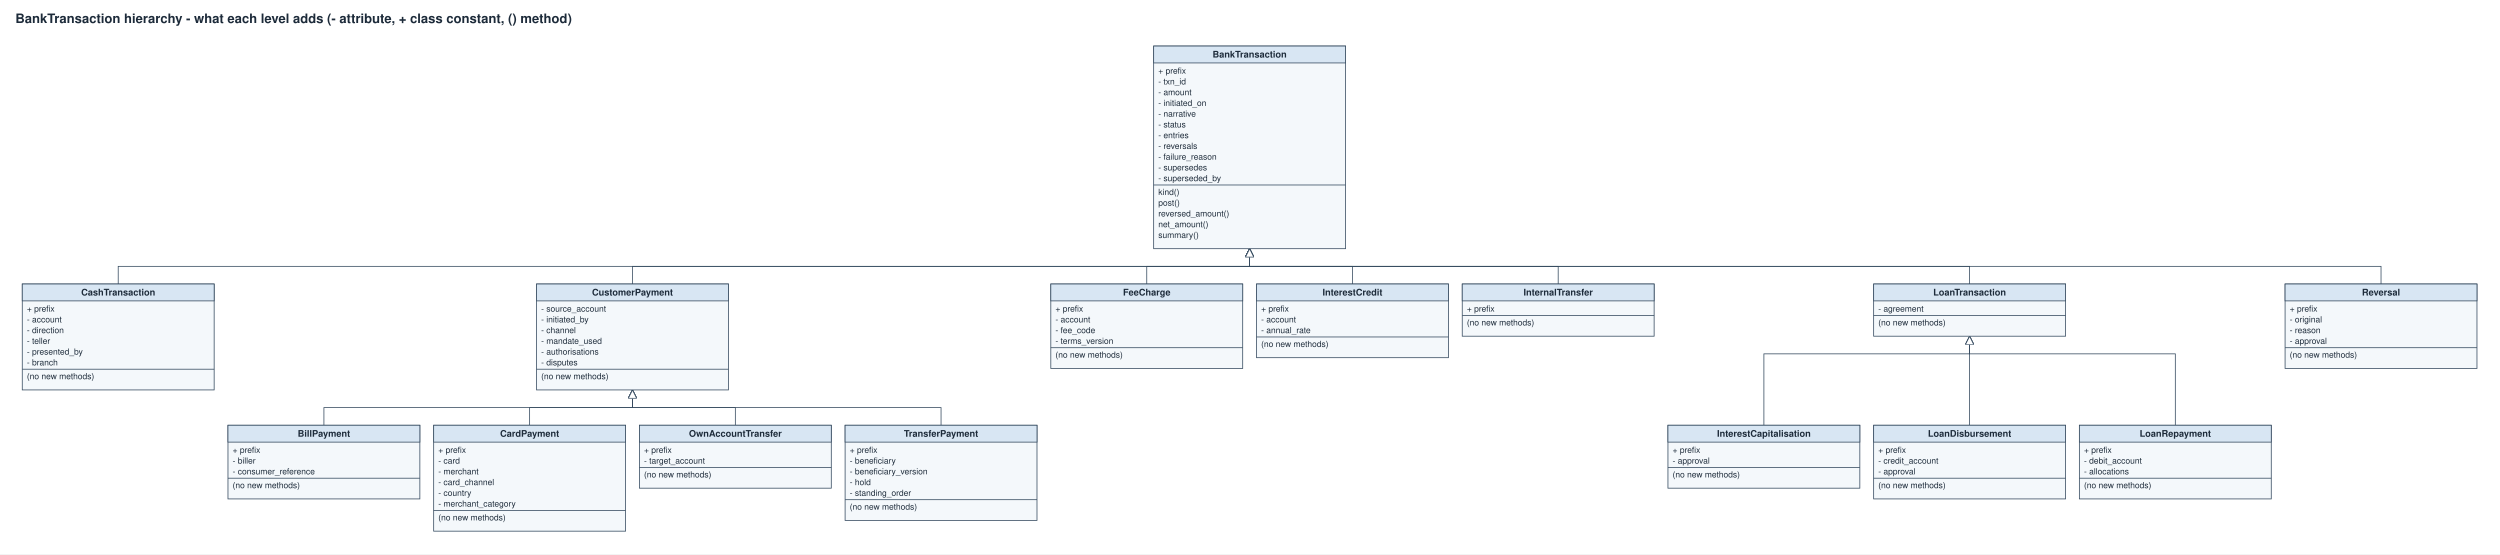
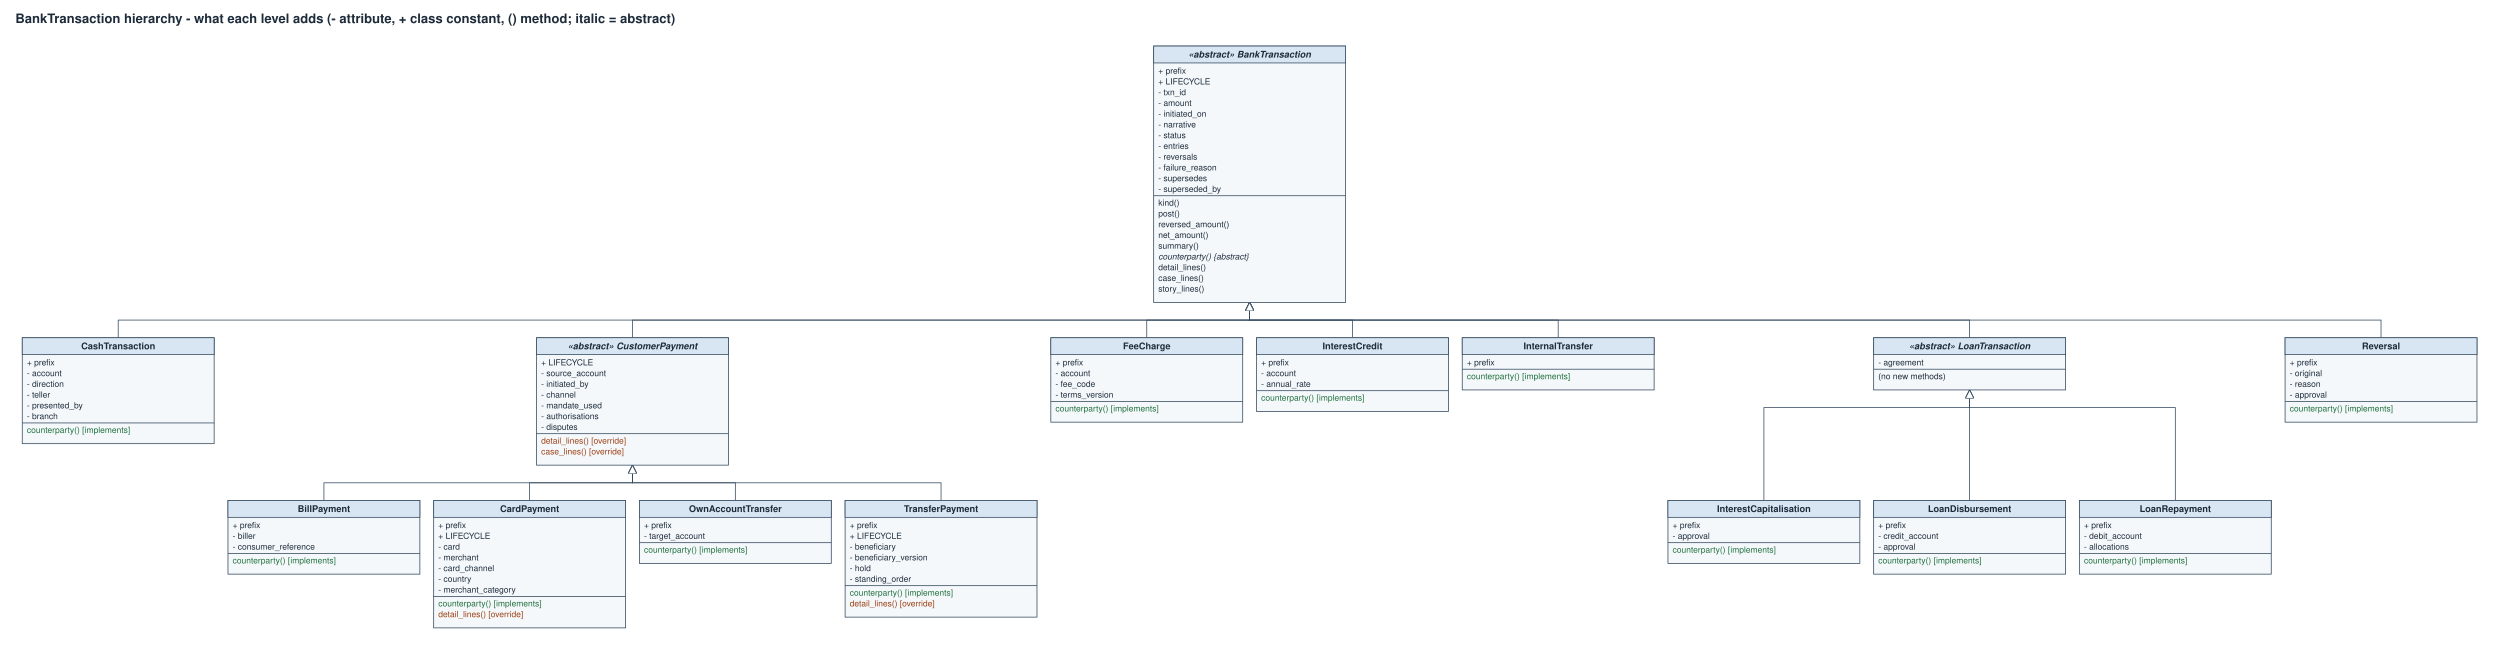
- <svg xmlns="http://www.w3.org/2000/svg" width="3257" height="722" font-family="Helvetica, Arial, sans-serif" font-size="11">
+ <svg xmlns="http://www.w3.org/2000/svg" width="3257" height="848" font-family="Helvetica, Arial, sans-serif" font-size="11">
  <rect width="100%" height="100%" fill="#ffffff" />
  <defs>
    <marker id="tri" viewBox="0 0 10 10" refX="10" refY="5" markerWidth="11" markerHeight="11" orient="auto">
      <path d="M0,0 L10,5 L0,10 z" fill="#ffffff" stroke="#34495e" />
    </marker>
  </defs>
-   <text x="20" y="30" font-size="17" font-weight="bold" fill="#1d2b3a">BankTransaction hierarchy - what each level adds (- attribute, + class constant, () method)</text>
-   <polyline points="154,370 154,347 1628,347 1628,324" fill="none" stroke="#34495e" marker-end="url(#tri)" />
-   <polyline points="824,370 824,347 1628,347 1628,324" fill="none" stroke="#34495e" marker-end="url(#tri)" />
-   <polyline points="422,554 422,531 824,531 824,508" fill="none" stroke="#34495e" marker-end="url(#tri)" />
-   <polyline points="690,554 690,531 824,531 824,508" fill="none" stroke="#34495e" marker-end="url(#tri)" />
-   <polyline points="958,554 958,531 824,531 824,508" fill="none" stroke="#34495e" marker-end="url(#tri)" />
-   <polyline points="1226,554 1226,531 824,531 824,508" fill="none" stroke="#34495e" marker-end="url(#tri)" />
-   <polyline points="1494,370 1494,347 1628,347 1628,324" fill="none" stroke="#34495e" marker-end="url(#tri)" />
-   <polyline points="1762,370 1762,347 1628,347 1628,324" fill="none" stroke="#34495e" marker-end="url(#tri)" />
-   <polyline points="2030,370 2030,347 1628,347 1628,324" fill="none" stroke="#34495e" marker-end="url(#tri)" />
-   <polyline points="2566,370 2566,347 1628,347 1628,324" fill="none" stroke="#34495e" marker-end="url(#tri)" />
-   <polyline points="2298,554 2298,461 2566,461 2566,438" fill="none" stroke="#34495e" marker-end="url(#tri)" />
-   <polyline points="2566,554 2566,461 2566,461 2566,438" fill="none" stroke="#34495e" marker-end="url(#tri)" />
-   <polyline points="2834,554 2834,461 2566,461 2566,438" fill="none" stroke="#34495e" marker-end="url(#tri)" />
-   <polyline points="3102,370 3102,347 1628,347 1628,324" fill="none" stroke="#34495e" marker-end="url(#tri)" />
-   <rect x="1503" y="60" width="250" height="264" fill="#f4f8fb" stroke="#34495e" />
+   <text x="20" y="30" font-size="17" font-weight="bold" fill="#1d2b3a">BankTransaction hierarchy - what each level adds (- attribute, + class constant, () method; italic = abstract)</text>
+   <polyline points="154,440 154,417 1628,417 1628,394" fill="none" stroke="#34495e" marker-end="url(#tri)" />
+   <polyline points="824,440 824,417 1628,417 1628,394" fill="none" stroke="#34495e" marker-end="url(#tri)" />
+   <polyline points="422,652 422,629 824,629 824,606" fill="none" stroke="#34495e" marker-end="url(#tri)" />
+   <polyline points="690,652 690,629 824,629 824,606" fill="none" stroke="#34495e" marker-end="url(#tri)" />
+   <polyline points="958,652 958,629 824,629 824,606" fill="none" stroke="#34495e" marker-end="url(#tri)" />
+   <polyline points="1226,652 1226,629 824,629 824,606" fill="none" stroke="#34495e" marker-end="url(#tri)" />
+   <polyline points="1494,440 1494,417 1628,417 1628,394" fill="none" stroke="#34495e" marker-end="url(#tri)" />
+   <polyline points="1762,440 1762,417 1628,417 1628,394" fill="none" stroke="#34495e" marker-end="url(#tri)" />
+   <polyline points="2030,440 2030,417 1628,417 1628,394" fill="none" stroke="#34495e" marker-end="url(#tri)" />
+   <polyline points="2566,440 2566,417 1628,417 1628,394" fill="none" stroke="#34495e" marker-end="url(#tri)" />
+   <polyline points="2298,652 2298,531 2566,531 2566,508" fill="none" stroke="#34495e" marker-end="url(#tri)" />
+   <polyline points="2566,652 2566,531 2566,531 2566,508" fill="none" stroke="#34495e" marker-end="url(#tri)" />
+   <polyline points="2834,652 2834,531 2566,531 2566,508" fill="none" stroke="#34495e" marker-end="url(#tri)" />
+   <polyline points="3102,440 3102,417 1628,417 1628,394" fill="none" stroke="#34495e" marker-end="url(#tri)" />
+   <rect x="1503" y="60" width="250" height="334" fill="#f4f8fb" stroke="#34495e" />
  <rect x="1503" y="60" width="250" height="22" fill="#d8e6f3" stroke="#34495e" />
-   <text x="1628" y="75" text-anchor="middle" font-weight="bold" font-size="12" fill="#1d2b3a">BankTransaction</text>
+   <text x="1628" y="75" text-anchor="middle" font-weight="bold" font-size="12" fill="#1d2b3a" font-style="italic">«abstract» BankTransaction</text>
  <text x="1509" y="96" fill="#1d2b3a">+ prefix</text>
-   <text x="1509" y="110" fill="#1d2b3a">- txn_id</text>
-   <text x="1509" y="124" fill="#1d2b3a">- amount</text>
-   <text x="1509" y="138" fill="#1d2b3a">- initiated_on</text>
-   <text x="1509" y="152" fill="#1d2b3a">- narrative</text>
-   <text x="1509" y="166" fill="#1d2b3a">- status</text>
-   <text x="1509" y="180" fill="#1d2b3a">- entries</text>
-   <text x="1509" y="194" fill="#1d2b3a">- reversals</text>
-   <text x="1509" y="208" fill="#1d2b3a">- failure_reason</text>
-   <text x="1509" y="222" fill="#1d2b3a">- supersedes</text>
-   <text x="1509" y="236" fill="#1d2b3a">- superseded_by</text>
-   <line x1="1503" y1="241" x2="1753" y2="241" stroke="#34495e" />
-   <text x="1509" y="254" fill="#1d2b3a">kind()</text>
-   <text x="1509" y="268" fill="#1d2b3a">post()</text>
-   <text x="1509" y="282" fill="#1d2b3a">reversed_amount()</text>
-   <text x="1509" y="296" fill="#1d2b3a">net_amount()</text>
-   <text x="1509" y="310" fill="#1d2b3a">summary()</text>
-   <rect x="29" y="370" width="250" height="138" fill="#f4f8fb" stroke="#34495e" />
-   <rect x="29" y="370" width="250" height="22" fill="#d8e6f3" stroke="#34495e" />
-   <text x="154" y="385" text-anchor="middle" font-weight="bold" font-size="12" fill="#1d2b3a">CashTransaction</text>
-   <text x="35" y="406" fill="#1d2b3a">+ prefix</text>
-   <text x="35" y="420" fill="#1d2b3a">- account</text>
-   <text x="35" y="434" fill="#1d2b3a">- direction</text>
-   <text x="35" y="448" fill="#1d2b3a">- teller</text>
-   <text x="35" y="462" fill="#1d2b3a">- presented_by</text>
-   <text x="35" y="476" fill="#1d2b3a">- branch</text>
-   <line x1="29" y1="481" x2="279" y2="481" stroke="#34495e" />
-   <text x="35" y="494" fill="#1d2b3a">(no new methods)</text>
-   <rect x="699" y="370" width="250" height="138" fill="#f4f8fb" stroke="#34495e" />
-   <rect x="699" y="370" width="250" height="22" fill="#d8e6f3" stroke="#34495e" />
-   <text x="824" y="385" text-anchor="middle" font-weight="bold" font-size="12" fill="#1d2b3a">CustomerPayment</text>
-   <text x="705" y="406" fill="#1d2b3a">- source_account</text>
-   <text x="705" y="420" fill="#1d2b3a">- initiated_by</text>
-   <text x="705" y="434" fill="#1d2b3a">- channel</text>
-   <text x="705" y="448" fill="#1d2b3a">- mandate_used</text>
-   <text x="705" y="462" fill="#1d2b3a">- authorisations</text>
-   <text x="705" y="476" fill="#1d2b3a">- disputes</text>
-   <line x1="699" y1="481" x2="949" y2="481" stroke="#34495e" />
-   <text x="705" y="494" fill="#1d2b3a">(no new methods)</text>
-   <rect x="297" y="554" width="250" height="96" fill="#f4f8fb" stroke="#34495e" />
-   <rect x="297" y="554" width="250" height="22" fill="#d8e6f3" stroke="#34495e" />
-   <text x="422" y="569" text-anchor="middle" font-weight="bold" font-size="12" fill="#1d2b3a">BillPayment</text>
-   <text x="303" y="590" fill="#1d2b3a">+ prefix</text>
-   <text x="303" y="604" fill="#1d2b3a">- biller</text>
-   <text x="303" y="618" fill="#1d2b3a">- consumer_reference</text>
-   <line x1="297" y1="623" x2="547" y2="623" stroke="#34495e" />
-   <text x="303" y="636" fill="#1d2b3a">(no new methods)</text>
-   <rect x="565" y="554" width="250" height="138" fill="#f4f8fb" stroke="#34495e" />
-   <rect x="565" y="554" width="250" height="22" fill="#d8e6f3" stroke="#34495e" />
-   <text x="690" y="569" text-anchor="middle" font-weight="bold" font-size="12" fill="#1d2b3a">CardPayment</text>
-   <text x="571" y="590" fill="#1d2b3a">+ prefix</text>
-   <text x="571" y="604" fill="#1d2b3a">- card</text>
-   <text x="571" y="618" fill="#1d2b3a">- merchant</text>
-   <text x="571" y="632" fill="#1d2b3a">- card_channel</text>
-   <text x="571" y="646" fill="#1d2b3a">- country</text>
-   <text x="571" y="660" fill="#1d2b3a">- merchant_category</text>
-   <line x1="565" y1="665" x2="815" y2="665" stroke="#34495e" />
-   <text x="571" y="678" fill="#1d2b3a">(no new methods)</text>
-   <rect x="833" y="554" width="250" height="82" fill="#f4f8fb" stroke="#34495e" />
-   <rect x="833" y="554" width="250" height="22" fill="#d8e6f3" stroke="#34495e" />
-   <text x="958" y="569" text-anchor="middle" font-weight="bold" font-size="12" fill="#1d2b3a">OwnAccountTransfer</text>
-   <text x="839" y="590" fill="#1d2b3a">+ prefix</text>
-   <text x="839" y="604" fill="#1d2b3a">- target_account</text>
-   <line x1="833" y1="609" x2="1083" y2="609" stroke="#34495e" />
-   <text x="839" y="622" fill="#1d2b3a">(no new methods)</text>
-   <rect x="1101" y="554" width="250" height="124" fill="#f4f8fb" stroke="#34495e" />
-   <rect x="1101" y="554" width="250" height="22" fill="#d8e6f3" stroke="#34495e" />
-   <text x="1226" y="569" text-anchor="middle" font-weight="bold" font-size="12" fill="#1d2b3a">TransferPayment</text>
-   <text x="1107" y="590" fill="#1d2b3a">+ prefix</text>
-   <text x="1107" y="604" fill="#1d2b3a">- beneficiary</text>
-   <text x="1107" y="618" fill="#1d2b3a">- beneficiary_version</text>
-   <text x="1107" y="632" fill="#1d2b3a">- hold</text>
-   <text x="1107" y="646" fill="#1d2b3a">- standing_order</text>
-   <line x1="1101" y1="651" x2="1351" y2="651" stroke="#34495e" />
-   <text x="1107" y="664" fill="#1d2b3a">(no new methods)</text>
-   <rect x="1369" y="370" width="250" height="110" fill="#f4f8fb" stroke="#34495e" />
-   <rect x="1369" y="370" width="250" height="22" fill="#d8e6f3" stroke="#34495e" />
-   <text x="1494" y="385" text-anchor="middle" font-weight="bold" font-size="12" fill="#1d2b3a">FeeCharge</text>
-   <text x="1375" y="406" fill="#1d2b3a">+ prefix</text>
-   <text x="1375" y="420" fill="#1d2b3a">- account</text>
-   <text x="1375" y="434" fill="#1d2b3a">- fee_code</text>
-   <text x="1375" y="448" fill="#1d2b3a">- terms_version</text>
-   <line x1="1369" y1="453" x2="1619" y2="453" stroke="#34495e" />
-   <text x="1375" y="466" fill="#1d2b3a">(no new methods)</text>
-   <rect x="1637" y="370" width="250" height="96" fill="#f4f8fb" stroke="#34495e" />
-   <rect x="1637" y="370" width="250" height="22" fill="#d8e6f3" stroke="#34495e" />
-   <text x="1762" y="385" text-anchor="middle" font-weight="bold" font-size="12" fill="#1d2b3a">InterestCredit</text>
-   <text x="1643" y="406" fill="#1d2b3a">+ prefix</text>
-   <text x="1643" y="420" fill="#1d2b3a">- account</text>
-   <text x="1643" y="434" fill="#1d2b3a">- annual_rate</text>
-   <line x1="1637" y1="439" x2="1887" y2="439" stroke="#34495e" />
-   <text x="1643" y="452" fill="#1d2b3a">(no new methods)</text>
-   <rect x="1905" y="370" width="250" height="68" fill="#f4f8fb" stroke="#34495e" />
-   <rect x="1905" y="370" width="250" height="22" fill="#d8e6f3" stroke="#34495e" />
-   <text x="2030" y="385" text-anchor="middle" font-weight="bold" font-size="12" fill="#1d2b3a">InternalTransfer</text>
-   <text x="1911" y="406" fill="#1d2b3a">+ prefix</text>
-   <line x1="1905" y1="411" x2="2155" y2="411" stroke="#34495e" />
-   <text x="1911" y="424" fill="#1d2b3a">(no new methods)</text>
-   <rect x="2441" y="370" width="250" height="68" fill="#f4f8fb" stroke="#34495e" />
-   <rect x="2441" y="370" width="250" height="22" fill="#d8e6f3" stroke="#34495e" />
-   <text x="2566" y="385" text-anchor="middle" font-weight="bold" font-size="12" fill="#1d2b3a">LoanTransaction</text>
-   <text x="2447" y="406" fill="#1d2b3a">- agreement</text>
-   <line x1="2441" y1="411" x2="2691" y2="411" stroke="#34495e" />
-   <text x="2447" y="424" fill="#1d2b3a">(no new methods)</text>
-   <rect x="2173" y="554" width="250" height="82" fill="#f4f8fb" stroke="#34495e" />
-   <rect x="2173" y="554" width="250" height="22" fill="#d8e6f3" stroke="#34495e" />
-   <text x="2298" y="569" text-anchor="middle" font-weight="bold" font-size="12" fill="#1d2b3a">InterestCapitalisation</text>
-   <text x="2179" y="590" fill="#1d2b3a">+ prefix</text>
-   <text x="2179" y="604" fill="#1d2b3a">- approval</text>
-   <line x1="2173" y1="609" x2="2423" y2="609" stroke="#34495e" />
-   <text x="2179" y="622" fill="#1d2b3a">(no new methods)</text>
-   <rect x="2441" y="554" width="250" height="96" fill="#f4f8fb" stroke="#34495e" />
-   <rect x="2441" y="554" width="250" height="22" fill="#d8e6f3" stroke="#34495e" />
-   <text x="2566" y="569" text-anchor="middle" font-weight="bold" font-size="12" fill="#1d2b3a">LoanDisbursement</text>
-   <text x="2447" y="590" fill="#1d2b3a">+ prefix</text>
-   <text x="2447" y="604" fill="#1d2b3a">- credit_account</text>
-   <text x="2447" y="618" fill="#1d2b3a">- approval</text>
-   <line x1="2441" y1="623" x2="2691" y2="623" stroke="#34495e" />
-   <text x="2447" y="636" fill="#1d2b3a">(no new methods)</text>
-   <rect x="2709" y="554" width="250" height="96" fill="#f4f8fb" stroke="#34495e" />
-   <rect x="2709" y="554" width="250" height="22" fill="#d8e6f3" stroke="#34495e" />
-   <text x="2834" y="569" text-anchor="middle" font-weight="bold" font-size="12" fill="#1d2b3a">LoanRepayment</text>
-   <text x="2715" y="590" fill="#1d2b3a">+ prefix</text>
-   <text x="2715" y="604" fill="#1d2b3a">- debit_account</text>
-   <text x="2715" y="618" fill="#1d2b3a">- allocations</text>
-   <line x1="2709" y1="623" x2="2959" y2="623" stroke="#34495e" />
-   <text x="2715" y="636" fill="#1d2b3a">(no new methods)</text>
-   <rect x="2977" y="370" width="250" height="110" fill="#f4f8fb" stroke="#34495e" />
-   <rect x="2977" y="370" width="250" height="22" fill="#d8e6f3" stroke="#34495e" />
-   <text x="3102" y="385" text-anchor="middle" font-weight="bold" font-size="12" fill="#1d2b3a">Reversal</text>
-   <text x="2983" y="406" fill="#1d2b3a">+ prefix</text>
-   <text x="2983" y="420" fill="#1d2b3a">- original</text>
-   <text x="2983" y="434" fill="#1d2b3a">- reason</text>
-   <text x="2983" y="448" fill="#1d2b3a">- approval</text>
-   <line x1="2977" y1="453" x2="3227" y2="453" stroke="#34495e" />
-   <text x="2983" y="466" fill="#1d2b3a">(no new methods)</text>
+   <text x="1509" y="110" fill="#1d2b3a">+ LIFECYCLE</text>
+   <text x="1509" y="124" fill="#1d2b3a">- txn_id</text>
+   <text x="1509" y="138" fill="#1d2b3a">- amount</text>
+   <text x="1509" y="152" fill="#1d2b3a">- initiated_on</text>
+   <text x="1509" y="166" fill="#1d2b3a">- narrative</text>
+   <text x="1509" y="180" fill="#1d2b3a">- status</text>
+   <text x="1509" y="194" fill="#1d2b3a">- entries</text>
+   <text x="1509" y="208" fill="#1d2b3a">- reversals</text>
+   <text x="1509" y="222" fill="#1d2b3a">- failure_reason</text>
+   <text x="1509" y="236" fill="#1d2b3a">- supersedes</text>
+   <text x="1509" y="250" fill="#1d2b3a">- superseded_by</text>
+   <line x1="1503" y1="255" x2="1753" y2="255" stroke="#34495e" />
+   <text x="1509" y="268" fill="#1d2b3a">kind()</text>
+   <text x="1509" y="282" fill="#1d2b3a">post()</text>
+   <text x="1509" y="296" fill="#1d2b3a">reversed_amount()</text>
+   <text x="1509" y="310" fill="#1d2b3a">net_amount()</text>
+   <text x="1509" y="324" fill="#1d2b3a">summary()</text>
+   <text x="1509" y="338" fill="#1d2b3a" font-style="italic">counterparty()  {abstract}</text>
+   <text x="1509" y="352" fill="#1d2b3a">detail_lines()</text>
+   <text x="1509" y="366" fill="#1d2b3a">case_lines()</text>
+   <text x="1509" y="380" fill="#1d2b3a">story_lines()</text>
+   <rect x="29" y="440" width="250" height="138" fill="#f4f8fb" stroke="#34495e" />
+   <rect x="29" y="440" width="250" height="22" fill="#d8e6f3" stroke="#34495e" />
+   <text x="154" y="455" text-anchor="middle" font-weight="bold" font-size="12" fill="#1d2b3a">CashTransaction</text>
+   <text x="35" y="476" fill="#1d2b3a">+ prefix</text>
+   <text x="35" y="490" fill="#1d2b3a">- account</text>
+   <text x="35" y="504" fill="#1d2b3a">- direction</text>
+   <text x="35" y="518" fill="#1d2b3a">- teller</text>
+   <text x="35" y="532" fill="#1d2b3a">- presented_by</text>
+   <text x="35" y="546" fill="#1d2b3a">- branch</text>
+   <line x1="29" y1="551" x2="279" y2="551" stroke="#34495e" />
+   <text x="35" y="564" fill="#1f6f3a">counterparty()  [implements]</text>
+   <rect x="699" y="440" width="250" height="166" fill="#f4f8fb" stroke="#34495e" />
+   <rect x="699" y="440" width="250" height="22" fill="#d8e6f3" stroke="#34495e" />
+   <text x="824" y="455" text-anchor="middle" font-weight="bold" font-size="12" fill="#1d2b3a" font-style="italic">«abstract» CustomerPayment</text>
+   <text x="705" y="476" fill="#1d2b3a">+ LIFECYCLE</text>
+   <text x="705" y="490" fill="#1d2b3a">- source_account</text>
+   <text x="705" y="504" fill="#1d2b3a">- initiated_by</text>
+   <text x="705" y="518" fill="#1d2b3a">- channel</text>
+   <text x="705" y="532" fill="#1d2b3a">- mandate_used</text>
+   <text x="705" y="546" fill="#1d2b3a">- authorisations</text>
+   <text x="705" y="560" fill="#1d2b3a">- disputes</text>
+   <line x1="699" y1="565" x2="949" y2="565" stroke="#34495e" />
+   <text x="705" y="578" fill="#9c3d10">detail_lines()  [override]</text>
+   <text x="705" y="592" fill="#9c3d10">case_lines()  [override]</text>
+   <rect x="297" y="652" width="250" height="96" fill="#f4f8fb" stroke="#34495e" />
+   <rect x="297" y="652" width="250" height="22" fill="#d8e6f3" stroke="#34495e" />
+   <text x="422" y="667" text-anchor="middle" font-weight="bold" font-size="12" fill="#1d2b3a">BillPayment</text>
+   <text x="303" y="688" fill="#1d2b3a">+ prefix</text>
+   <text x="303" y="702" fill="#1d2b3a">- biller</text>
+   <text x="303" y="716" fill="#1d2b3a">- consumer_reference</text>
+   <line x1="297" y1="721" x2="547" y2="721" stroke="#34495e" />
+   <text x="303" y="734" fill="#1f6f3a">counterparty()  [implements]</text>
+   <rect x="565" y="652" width="250" height="166" fill="#f4f8fb" stroke="#34495e" />
+   <rect x="565" y="652" width="250" height="22" fill="#d8e6f3" stroke="#34495e" />
+   <text x="690" y="667" text-anchor="middle" font-weight="bold" font-size="12" fill="#1d2b3a">CardPayment</text>
+   <text x="571" y="688" fill="#1d2b3a">+ prefix</text>
+   <text x="571" y="702" fill="#1d2b3a">+ LIFECYCLE</text>
+   <text x="571" y="716" fill="#1d2b3a">- card</text>
+   <text x="571" y="730" fill="#1d2b3a">- merchant</text>
+   <text x="571" y="744" fill="#1d2b3a">- card_channel</text>
+   <text x="571" y="758" fill="#1d2b3a">- country</text>
+   <text x="571" y="772" fill="#1d2b3a">- merchant_category</text>
+   <line x1="565" y1="777" x2="815" y2="777" stroke="#34495e" />
+   <text x="571" y="790" fill="#1f6f3a">counterparty()  [implements]</text>
+   <text x="571" y="804" fill="#9c3d10">detail_lines()  [override]</text>
+   <rect x="833" y="652" width="250" height="82" fill="#f4f8fb" stroke="#34495e" />
+   <rect x="833" y="652" width="250" height="22" fill="#d8e6f3" stroke="#34495e" />
+   <text x="958" y="667" text-anchor="middle" font-weight="bold" font-size="12" fill="#1d2b3a">OwnAccountTransfer</text>
+   <text x="839" y="688" fill="#1d2b3a">+ prefix</text>
+   <text x="839" y="702" fill="#1d2b3a">- target_account</text>
+   <line x1="833" y1="707" x2="1083" y2="707" stroke="#34495e" />
+   <text x="839" y="720" fill="#1f6f3a">counterparty()  [implements]</text>
+   <rect x="1101" y="652" width="250" height="152" fill="#f4f8fb" stroke="#34495e" />
+   <rect x="1101" y="652" width="250" height="22" fill="#d8e6f3" stroke="#34495e" />
+   <text x="1226" y="667" text-anchor="middle" font-weight="bold" font-size="12" fill="#1d2b3a">TransferPayment</text>
+   <text x="1107" y="688" fill="#1d2b3a">+ prefix</text>
+   <text x="1107" y="702" fill="#1d2b3a">+ LIFECYCLE</text>
+   <text x="1107" y="716" fill="#1d2b3a">- beneficiary</text>
+   <text x="1107" y="730" fill="#1d2b3a">- beneficiary_version</text>
+   <text x="1107" y="744" fill="#1d2b3a">- hold</text>
+   <text x="1107" y="758" fill="#1d2b3a">- standing_order</text>
+   <line x1="1101" y1="763" x2="1351" y2="763" stroke="#34495e" />
+   <text x="1107" y="776" fill="#1f6f3a">counterparty()  [implements]</text>
+   <text x="1107" y="790" fill="#9c3d10">detail_lines()  [override]</text>
+   <rect x="1369" y="440" width="250" height="110" fill="#f4f8fb" stroke="#34495e" />
+   <rect x="1369" y="440" width="250" height="22" fill="#d8e6f3" stroke="#34495e" />
+   <text x="1494" y="455" text-anchor="middle" font-weight="bold" font-size="12" fill="#1d2b3a">FeeCharge</text>
+   <text x="1375" y="476" fill="#1d2b3a">+ prefix</text>
+   <text x="1375" y="490" fill="#1d2b3a">- account</text>
+   <text x="1375" y="504" fill="#1d2b3a">- fee_code</text>
+   <text x="1375" y="518" fill="#1d2b3a">- terms_version</text>
+   <line x1="1369" y1="523" x2="1619" y2="523" stroke="#34495e" />
+   <text x="1375" y="536" fill="#1f6f3a">counterparty()  [implements]</text>
+   <rect x="1637" y="440" width="250" height="96" fill="#f4f8fb" stroke="#34495e" />
+   <rect x="1637" y="440" width="250" height="22" fill="#d8e6f3" stroke="#34495e" />
+   <text x="1762" y="455" text-anchor="middle" font-weight="bold" font-size="12" fill="#1d2b3a">InterestCredit</text>
+   <text x="1643" y="476" fill="#1d2b3a">+ prefix</text>
+   <text x="1643" y="490" fill="#1d2b3a">- account</text>
+   <text x="1643" y="504" fill="#1d2b3a">- annual_rate</text>
+   <line x1="1637" y1="509" x2="1887" y2="509" stroke="#34495e" />
+   <text x="1643" y="522" fill="#1f6f3a">counterparty()  [implements]</text>
+   <rect x="1905" y="440" width="250" height="68" fill="#f4f8fb" stroke="#34495e" />
+   <rect x="1905" y="440" width="250" height="22" fill="#d8e6f3" stroke="#34495e" />
+   <text x="2030" y="455" text-anchor="middle" font-weight="bold" font-size="12" fill="#1d2b3a">InternalTransfer</text>
+   <text x="1911" y="476" fill="#1d2b3a">+ prefix</text>
+   <line x1="1905" y1="481" x2="2155" y2="481" stroke="#34495e" />
+   <text x="1911" y="494" fill="#1f6f3a">counterparty()  [implements]</text>
+   <rect x="2441" y="440" width="250" height="68" fill="#f4f8fb" stroke="#34495e" />
+   <rect x="2441" y="440" width="250" height="22" fill="#d8e6f3" stroke="#34495e" />
+   <text x="2566" y="455" text-anchor="middle" font-weight="bold" font-size="12" fill="#1d2b3a" font-style="italic">«abstract» LoanTransaction</text>
+   <text x="2447" y="476" fill="#1d2b3a">- agreement</text>
+   <line x1="2441" y1="481" x2="2691" y2="481" stroke="#34495e" />
+   <text x="2447" y="494" fill="#1d2b3a">(no new methods)</text>
+   <rect x="2173" y="652" width="250" height="82" fill="#f4f8fb" stroke="#34495e" />
+   <rect x="2173" y="652" width="250" height="22" fill="#d8e6f3" stroke="#34495e" />
+   <text x="2298" y="667" text-anchor="middle" font-weight="bold" font-size="12" fill="#1d2b3a">InterestCapitalisation</text>
+   <text x="2179" y="688" fill="#1d2b3a">+ prefix</text>
+   <text x="2179" y="702" fill="#1d2b3a">- approval</text>
+   <line x1="2173" y1="707" x2="2423" y2="707" stroke="#34495e" />
+   <text x="2179" y="720" fill="#1f6f3a">counterparty()  [implements]</text>
+   <rect x="2441" y="652" width="250" height="96" fill="#f4f8fb" stroke="#34495e" />
+   <rect x="2441" y="652" width="250" height="22" fill="#d8e6f3" stroke="#34495e" />
+   <text x="2566" y="667" text-anchor="middle" font-weight="bold" font-size="12" fill="#1d2b3a">LoanDisbursement</text>
+   <text x="2447" y="688" fill="#1d2b3a">+ prefix</text>
+   <text x="2447" y="702" fill="#1d2b3a">- credit_account</text>
+   <text x="2447" y="716" fill="#1d2b3a">- approval</text>
+   <line x1="2441" y1="721" x2="2691" y2="721" stroke="#34495e" />
+   <text x="2447" y="734" fill="#1f6f3a">counterparty()  [implements]</text>
+   <rect x="2709" y="652" width="250" height="96" fill="#f4f8fb" stroke="#34495e" />
+   <rect x="2709" y="652" width="250" height="22" fill="#d8e6f3" stroke="#34495e" />
+   <text x="2834" y="667" text-anchor="middle" font-weight="bold" font-size="12" fill="#1d2b3a">LoanRepayment</text>
+   <text x="2715" y="688" fill="#1d2b3a">+ prefix</text>
+   <text x="2715" y="702" fill="#1d2b3a">- debit_account</text>
+   <text x="2715" y="716" fill="#1d2b3a">- allocations</text>
+   <line x1="2709" y1="721" x2="2959" y2="721" stroke="#34495e" />
+   <text x="2715" y="734" fill="#1f6f3a">counterparty()  [implements]</text>
+   <rect x="2977" y="440" width="250" height="110" fill="#f4f8fb" stroke="#34495e" />
+   <rect x="2977" y="440" width="250" height="22" fill="#d8e6f3" stroke="#34495e" />
+   <text x="3102" y="455" text-anchor="middle" font-weight="bold" font-size="12" fill="#1d2b3a">Reversal</text>
+   <text x="2983" y="476" fill="#1d2b3a">+ prefix</text>
+   <text x="2983" y="490" fill="#1d2b3a">- original</text>
+   <text x="2983" y="504" fill="#1d2b3a">- reason</text>
+   <text x="2983" y="518" fill="#1d2b3a">- approval</text>
+   <line x1="2977" y1="523" x2="3227" y2="523" stroke="#34495e" />
+   <text x="2983" y="536" fill="#1f6f3a">counterparty()  [implements]</text>
</svg>
